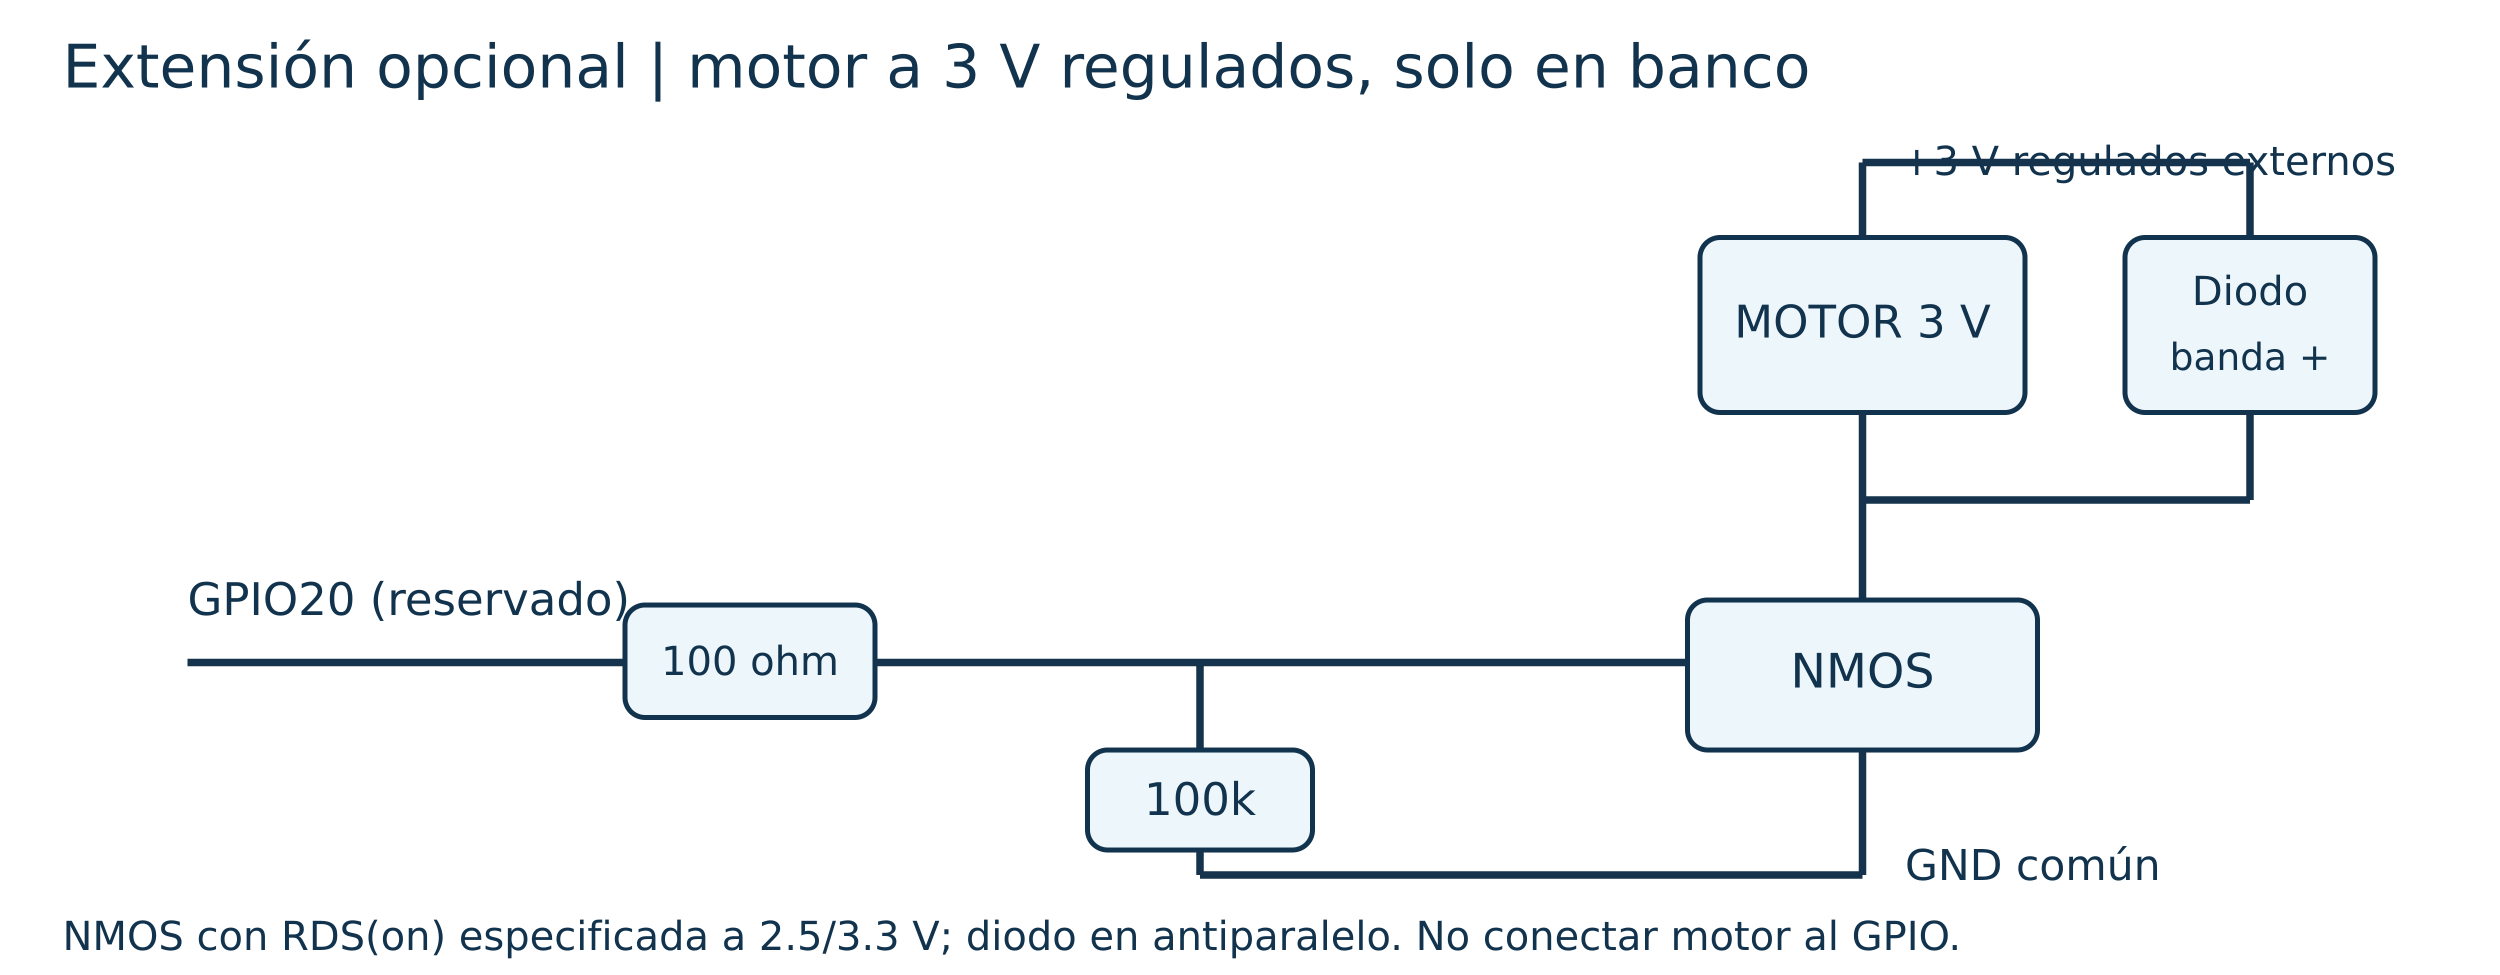
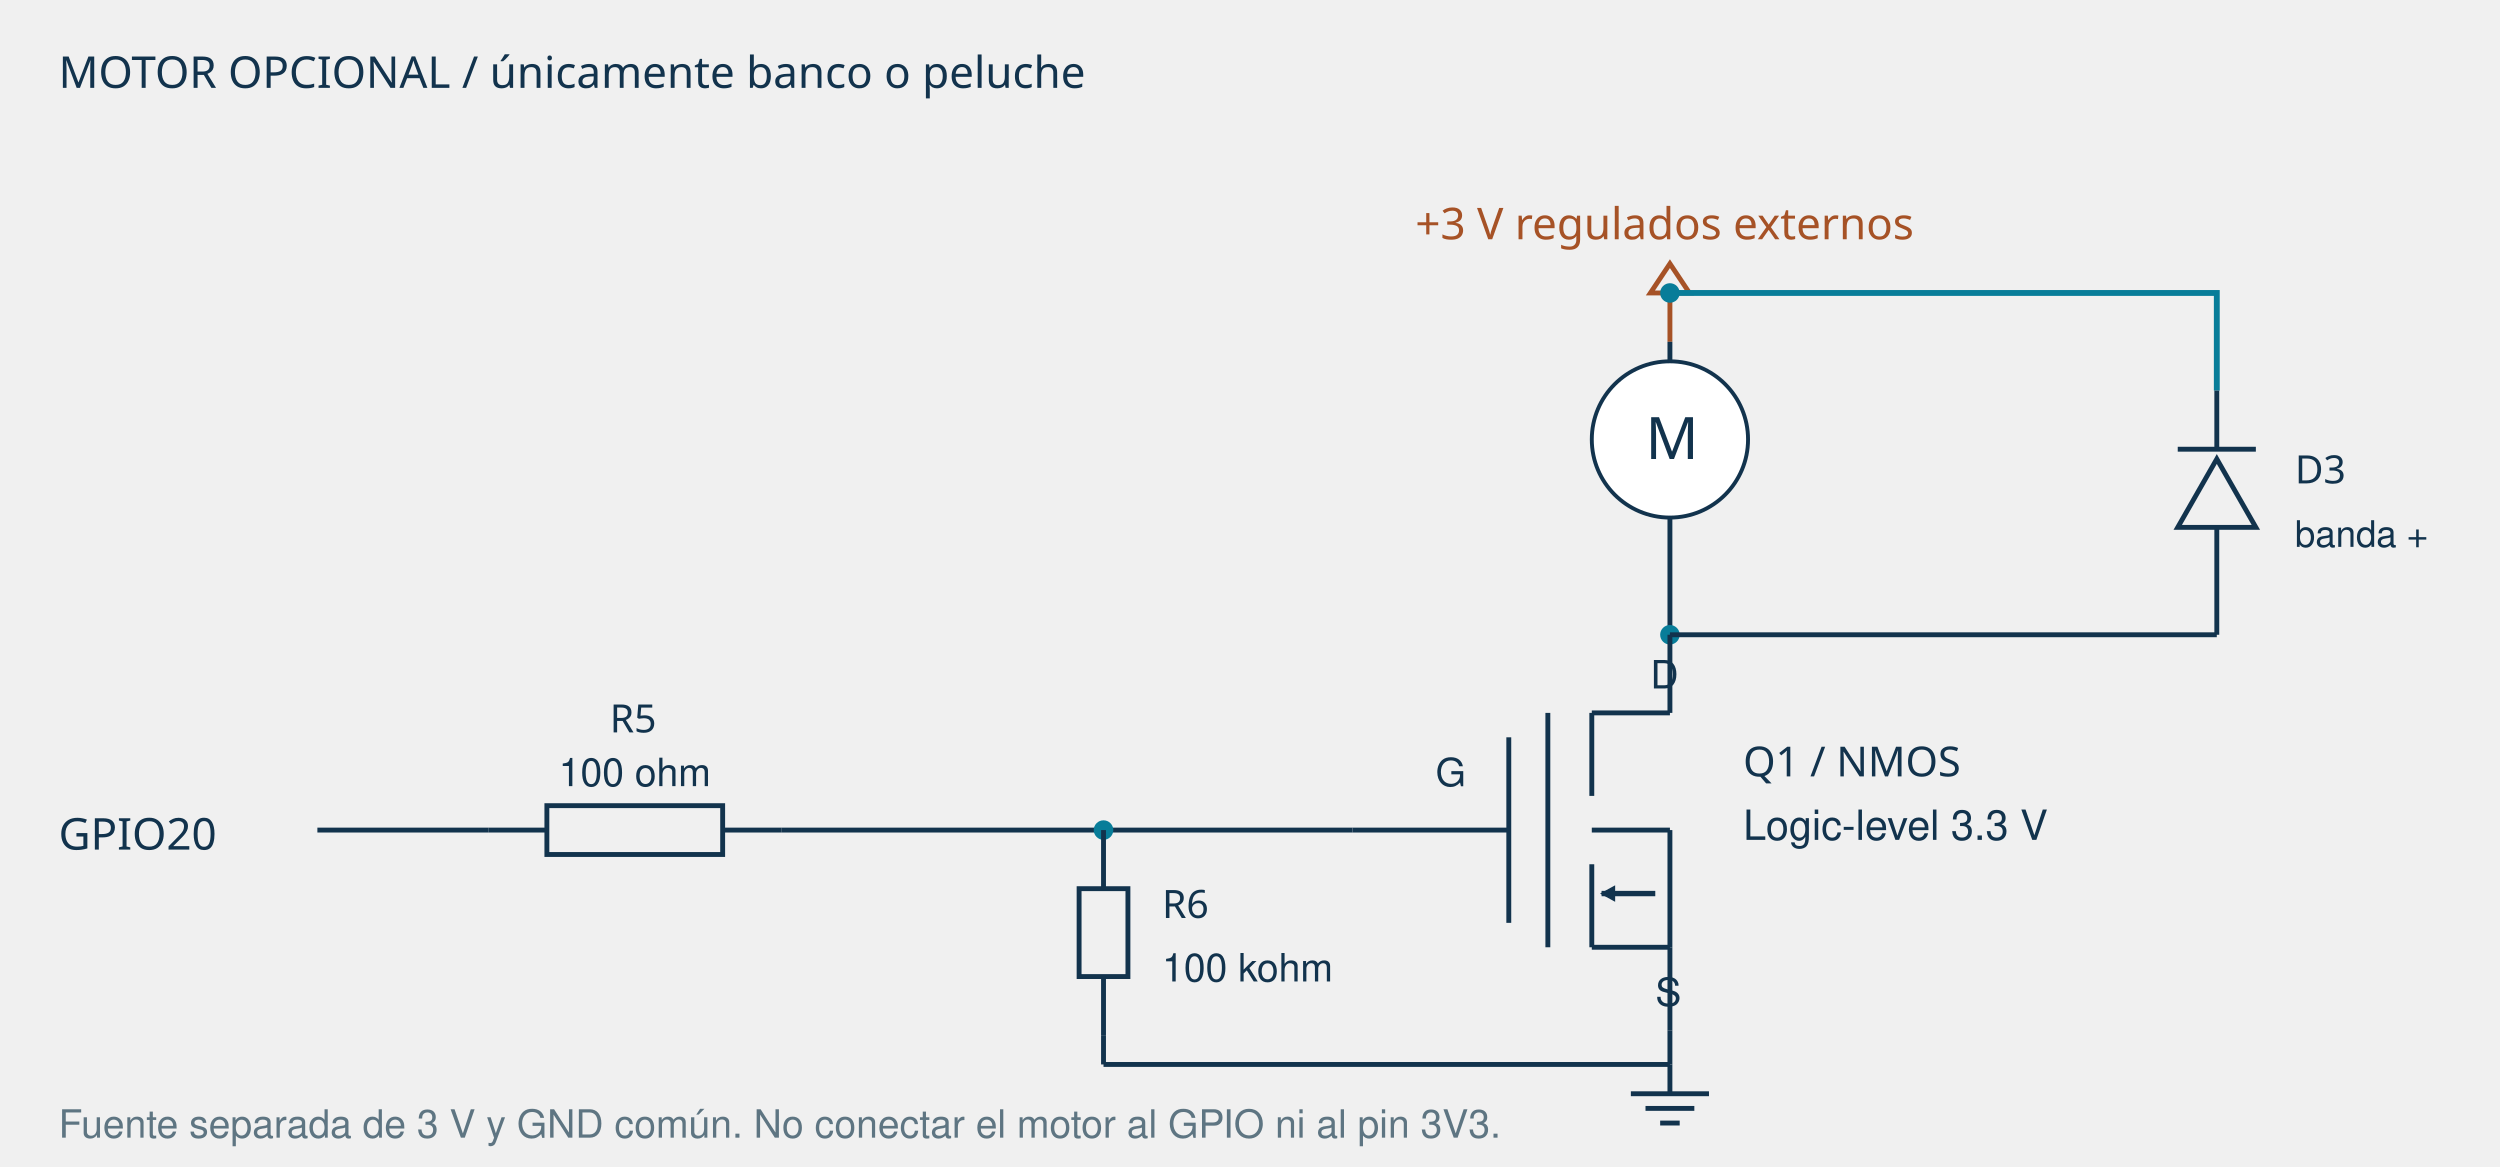
- <svg xmlns="http://www.w3.org/2000/svg" width="1000" height="390" viewBox="0 0 1000 390">
-   <rect width="100%" height="100%" fill="white" />
-   <text x="25" y="35" font-family="DejaVu Sans,sans-serif" font-size="24" fill="#12334d" text-anchor="start">Extensión opcional | motor a 3 V regulados, solo en banco</text>
-   <rect x="680" y="95" width="130" height="70" rx="8" fill="#edf6fa" stroke="#12334d" stroke-width="2" />
-   <text x="745" y="135" font-family="DejaVu Sans,sans-serif" font-size="18" fill="#12334d" text-anchor="middle">MOTOR 3 V</text>
-   <line x1="745" y1="65" x2="745" y2="95" stroke="#15334c" stroke-width="3" />
-   <text x="760" y="70" font-family="DejaVu Sans,sans-serif" font-size="16" fill="#12334d" text-anchor="start">+3 V regulados externos</text>
-   <line x1="745" y1="165" x2="745" y2="240" stroke="#15334c" stroke-width="3" />
-   <rect x="675" y="240" width="140" height="60" rx="8" fill="#edf6fa" stroke="#12334d" stroke-width="2" />
-   <text x="745" y="275" font-family="DejaVu Sans,sans-serif" font-size="19" fill="#12334d" text-anchor="middle">NMOS</text>
-   <line x1="745" y1="300" x2="745" y2="350" stroke="#15334c" stroke-width="3" />
-   <text x="762" y="352" font-family="DejaVu Sans,sans-serif" font-size="17" fill="#12334d" text-anchor="start">GND común</text>
-   <line x1="75" y1="265" x2="250" y2="265" stroke="#15334c" stroke-width="3" />
-   <text x="75" y="246" font-family="DejaVu Sans,sans-serif" font-size="18" fill="#12334d" text-anchor="start">GPIO20 (reservado)</text>
-   <rect x="250" y="242" width="100" height="45" rx="8" fill="#edf6fa" stroke="#12334d" stroke-width="2" />
-   <text x="300" y="270" font-family="DejaVu Sans,sans-serif" font-size="16" fill="#12334d" text-anchor="middle">100 ohm</text>
-   <line x1="350" y1="265" x2="675" y2="265" stroke="#15334c" stroke-width="3" />
-   <line x1="480" y1="265" x2="480" y2="300" stroke="#15334c" stroke-width="3" />
-   <rect x="435" y="300" width="90" height="40" rx="8" fill="#edf6fa" stroke="#12334d" stroke-width="2" />
-   <text x="480" y="326" font-family="DejaVu Sans,sans-serif" font-size="18" fill="#12334d" text-anchor="middle">100k</text>
-   <line x1="480" y1="340" x2="480" y2="350" stroke="#15334c" stroke-width="3" />
-   <line x1="480" y1="350" x2="745" y2="350" stroke="#15334c" stroke-width="3" />
-   <line x1="745" y1="65" x2="900" y2="65" stroke="#15334c" stroke-width="3" />
-   <line x1="900" y1="65" x2="900" y2="95" stroke="#15334c" stroke-width="3" />
-   <rect x="850" y="95" width="100" height="70" rx="8" fill="#edf6fa" stroke="#12334d" stroke-width="2" />
-   <text x="900" y="122" font-family="DejaVu Sans,sans-serif" font-size="16" fill="#12334d" text-anchor="middle">Diodo</text>
-   <text x="900" y="148" font-family="DejaVu Sans,sans-serif" font-size="15" fill="#12334d" text-anchor="middle">banda +</text>
-   <line x1="900" y1="165" x2="900" y2="200" stroke="#15334c" stroke-width="3" />
-   <line x1="745" y1="200" x2="900" y2="200" stroke="#15334c" stroke-width="3" />
-   <text x="25" y="380" font-family="DejaVu Sans,sans-serif" font-size="16" fill="#12334d" text-anchor="start">NMOS con RDS(on) especificada a 2.5/3.3 V; diodo en antiparalelo. No conectar motor al GPIO.</text>
+ <svg xmlns="http://www.w3.org/2000/svg" width="512" height="239" preserveAspectRatio="xMinYMin meet" viewBox="0 0 512 239" version="1.0" fill-rule="evenodd">
+   <clipPath id="clip">
+     <rect x="0" y="0" width="512" height="239" />
+   </clipPath>
+   <g id="group" transform="scale(1,-1) translate(0,-239)" style="clip-path: url(#clip)">
+     <g transform="">
+       <text x="12" y="221" style="font-family: Helvetica-Bold; font-size: 9px;fill: rgb(7%,20%,30%); stroke:none;" transform="translate(0,442) scale(1,-1)">MOTOR OPCIONAL / únicamente banco o peluche</text>
+       <path d="M 342,169 L 342,179 Z" style="stroke: rgb(65%,32%,15%); stroke-linecap: butt; stroke-width: 1;" />
+       <polygon points="338 179, 342 185, 346 179" style="stroke: rgb(65%,32%,15%); stroke-linecap: butt; stroke-width: 1; fill: none; fill-rule: evenodd;" />
+       <text x="289.854" y="190" style="font-family: Helvetica-Bold; font-size: 9px;fill: rgb(65%,32%,15%); stroke:none;" transform="translate(0,380) scale(1,-1)">+3 V regulados externos</text>
+       <circle cx="342" cy="149" r="16" style="stroke: rgb(7%,20%,30%); stroke-linecap: butt; stroke-width: 0.8; fill: rgb(100%,100%,100%); fill-rule: evenodd;" />
+       <text x="337.002" y="145" style="font-family: Helvetica-Bold; font-size: 12px;fill: rgb(7%,20%,30%); stroke:none;" transform="translate(0,290) scale(1,-1)">M</text>
+       <path d="M 342,169 L 342,165 Z" style="stroke: rgb(7%,20%,30%); stroke-linecap: butt; stroke-width: 1;" />
+       <path d="M 342,133 L 342,109 Z" style="stroke: rgb(7%,20%,30%); stroke-linecap: butt; stroke-width: 1;" />
+       <circle cx="342" cy="109" r="2" style="stroke: none; stroke-linecap: butt; stroke-width: 0.8; fill: rgb(3%,49%,60%); fill-rule: evenodd;" />
+       <path d="M 342,109 L 342,93 Z" style="stroke: rgb(7%,20%,30%); stroke-linecap: butt; stroke-width: 1;" />
+       <path d="M 342,93 L 326,93 Z" style="stroke: rgb(7%,20%,30%); stroke-linecap: butt; stroke-width: 1;" />
+       <path d="M 326,93 L 326,76 Z" style="stroke: rgb(7%,20%,30%); stroke-linecap: butt; stroke-width: 1;" />
+       <path d="M 326,62 L 326,45 Z" style="stroke: rgb(7%,20%,30%); stroke-linecap: butt; stroke-width: 1;" />
+       <path d="M 326,45 L 342,45 Z" style="stroke: rgb(7%,20%,30%); stroke-linecap: butt; stroke-width: 1;" />
+       <path d="M 342,45 L 342,28 Z" style="stroke: rgb(7%,20%,30%); stroke-linecap: butt; stroke-width: 1;" />
+       <path d="M 317,93 L 317,45 Z" style="stroke: rgb(7%,20%,30%); stroke-linecap: butt; stroke-width: 1;" />
+       <path d="M 309,88 L 309,50 Z" style="stroke: rgb(7%,20%,30%); stroke-linecap: butt; stroke-width: 1;" />
+       <path d="M 277,69 L 309,69 Z" style="stroke: rgb(7%,20%,30%); stroke-linecap: butt; stroke-width: 1;" />
+       <path d="M 326,69 L 342,69 Z" style="stroke: rgb(7%,20%,30%); stroke-linecap: butt; stroke-width: 1;" />
+       <path d="M 342,69 L 342,45 Z" style="stroke: rgb(7%,20%,30%); stroke-linecap: butt; stroke-width: 1;" />
+       <path d="M 339,56 L 328,56 Z" style="stroke: rgb(7%,20%,30%); stroke-linecap: butt; stroke-width: 1.1;" />
+       <polygon points="328 56, 330.633 57.438, 330.633 54.562" style="stroke: rgb(7%,20%,30%); stroke-linecap: butt; stroke-width: 0.3; fill: rgb(7%,20%,30%); fill-rule: evenodd;" />
+       <text x="357" y="80" style="font-family: Helvetica-Bold; font-size: 8.5px;fill: rgb(7%,20%,30%); stroke:none;" transform="translate(0,160) scale(1,-1)">Q1 / NMOS</text>
+       <text x="357" y="67" style="font-family: Helvetica; font-size: 8.5px;fill: rgb(7%,20%,30%); stroke:none;" transform="translate(0,134) scale(1,-1)">Logic-level 3.3 V</text>
+       <text x="338" y="98" style="font-family: Helvetica; font-size: 8px;fill: rgb(7%,20%,30%); stroke:none;" transform="translate(0,196) scale(1,-1)">D</text>
+       <text x="339" y="33" style="font-family: Helvetica; font-size: 8px;fill: rgb(7%,20%,30%); stroke:none;" transform="translate(0,66) scale(1,-1)">S</text>
+       <text x="294" y="78" style="font-family: Helvetica; font-size: 8px;fill: rgb(7%,20%,30%); stroke:none;" transform="translate(0,156) scale(1,-1)">G</text>
+       <text x="12" y="65" style="font-family: Helvetica-Bold; font-size: 9px;fill: rgb(7%,20%,30%); stroke:none;" transform="translate(0,130) scale(1,-1)">GPIO20</text>
+       <path d="M 65,69 L 100,69 Z" style="stroke: rgb(7%,20%,30%); stroke-linecap: butt; stroke-width: 1;" />
+       <path d="M 100,69 L 112,69 Z" style="stroke: rgb(7%,20%,30%); stroke-linecap: butt; stroke-width: 1;" />
+       <rect x="112" y="64" width="36" height="10" style="stroke: rgb(7%,20%,30%); stroke-linecap: butt; stroke-width: 1; fill: none; fill-rule: evenodd;" />
+       <path d="M 148,69 L 160,69 Z" style="stroke: rgb(7%,20%,30%); stroke-linecap: butt; stroke-width: 1;" />
+       <text x="124.888" y="89" style="font-family: Helvetica-Bold; font-size: 8px;fill: rgb(7%,20%,30%); stroke:none;" transform="translate(0,178) scale(1,-1)">R5</text>
+       <text x="114.436" y="78" style="font-family: Helvetica; font-size: 8px;fill: rgb(7%,20%,30%); stroke:none;" transform="translate(0,156) scale(1,-1)">100 ohm</text>
+       <path d="M 160,69 L 277,69 Z" style="stroke: rgb(7%,20%,30%); stroke-linecap: butt; stroke-width: 1;" />
+       <circle cx="226" cy="69" r="2" style="stroke: none; stroke-linecap: butt; stroke-width: 0.8; fill: rgb(3%,49%,60%); fill-rule: evenodd;" />
+       <path d="M 226,69 L 226,57 Z" style="stroke: rgb(7%,20%,30%); stroke-linecap: butt; stroke-width: 1;" />
+       <rect x="221" y="39" width="10" height="18" style="stroke: rgb(7%,20%,30%); stroke-linecap: butt; stroke-width: 1; fill: none; fill-rule: evenodd;" />
+       <path d="M 226,39 L 226,27 Z" style="stroke: rgb(7%,20%,30%); stroke-linecap: butt; stroke-width: 1;" />
+       <text x="238" y="51.0" style="font-family: Helvetica-Bold; font-size: 8px;fill: rgb(7%,20%,30%); stroke:none;" transform="translate(0,102) scale(1,-1)">R6</text>
+       <text x="238" y="38.0" style="font-family: Helvetica; font-size: 8px;fill: rgb(7%,20%,30%); stroke:none;" transform="translate(0,76) scale(1,-1)">100 kohm</text>
+       <path d="M 226,27 L 226,21 Z" style="stroke: rgb(7%,20%,30%); stroke-linecap: butt; stroke-width: 1;" />
+       <path d="M 226,21 L 342,21 Z" style="stroke: rgb(7%,20%,30%); stroke-linecap: butt; stroke-width: 1;" />
+       <path d="M 342,28 L 342,21 Z" style="stroke: rgb(7%,20%,30%); stroke-linecap: butt; stroke-width: 1;" />
+       <path d="M 342,21 L 342,15 Z" style="stroke: rgb(7%,20%,30%); stroke-linecap: butt; stroke-width: 1;" />
+       <path d="M 334,15 L 350,15 Z" style="stroke: rgb(7%,20%,30%); stroke-linecap: butt; stroke-width: 1;" />
+       <path d="M 337,12 L 347,12 Z" style="stroke: rgb(7%,20%,30%); stroke-linecap: butt; stroke-width: 1;" />
+       <path d="M 340,9 L 344,9 Z" style="stroke: rgb(7%,20%,30%); stroke-linecap: butt; stroke-width: 1;" />
+       <polyline points="342 179, 454 179, 454 159" style="stroke: rgb(3%,49%,60%); stroke-linecap: butt; stroke-width: 1.2; fill: None; fill-rule: evenodd;" />
+       <circle cx="342" cy="179" r="2" style="stroke: none; stroke-linecap: butt; stroke-width: 0.8; fill: rgb(3%,49%,60%); fill-rule: evenodd;" />
+       <path d="M 454,159 L 454,147 Z" style="stroke: rgb(7%,20%,30%); stroke-linecap: butt; stroke-width: 1;" />
+       <path d="M 446,147 L 462,147 Z" style="stroke: rgb(7%,20%,30%); stroke-linecap: butt; stroke-width: 1;" />
+       <polygon points="454 145, 446 131, 462 131" style="stroke: rgb(7%,20%,30%); stroke-linecap: butt; stroke-width: 1; fill: none; fill-rule: evenodd;" />
+       <path d="M 454,131 L 454,109 Z" style="stroke: rgb(7%,20%,30%); stroke-linecap: butt; stroke-width: 1;" />
+       <path d="M 454,109 L 342,109 Z" style="stroke: rgb(7%,20%,30%); stroke-linecap: butt; stroke-width: 1;" />
+       <text x="470" y="140" style="font-family: Helvetica-Bold; font-size: 8px;fill: rgb(7%,20%,30%); stroke:none;" transform="translate(0,280) scale(1,-1)">D3</text>
+       <text x="470" y="127" style="font-family: Helvetica; font-size: 7.5px;fill: rgb(7%,20%,30%); stroke:none;" transform="translate(0,254) scale(1,-1)">banda +</text>
+       <text x="12" y="6" style="font-family: Helvetica; font-size: 8px;fill: rgb(37%,46%,51%); stroke:none;" transform="translate(0,12) scale(1,-1)">Fuente separada de 3 V y GND común. No conectar el motor al GPIO ni al pin 3V3.</text>
+     </g>
+   </g>
</svg>
